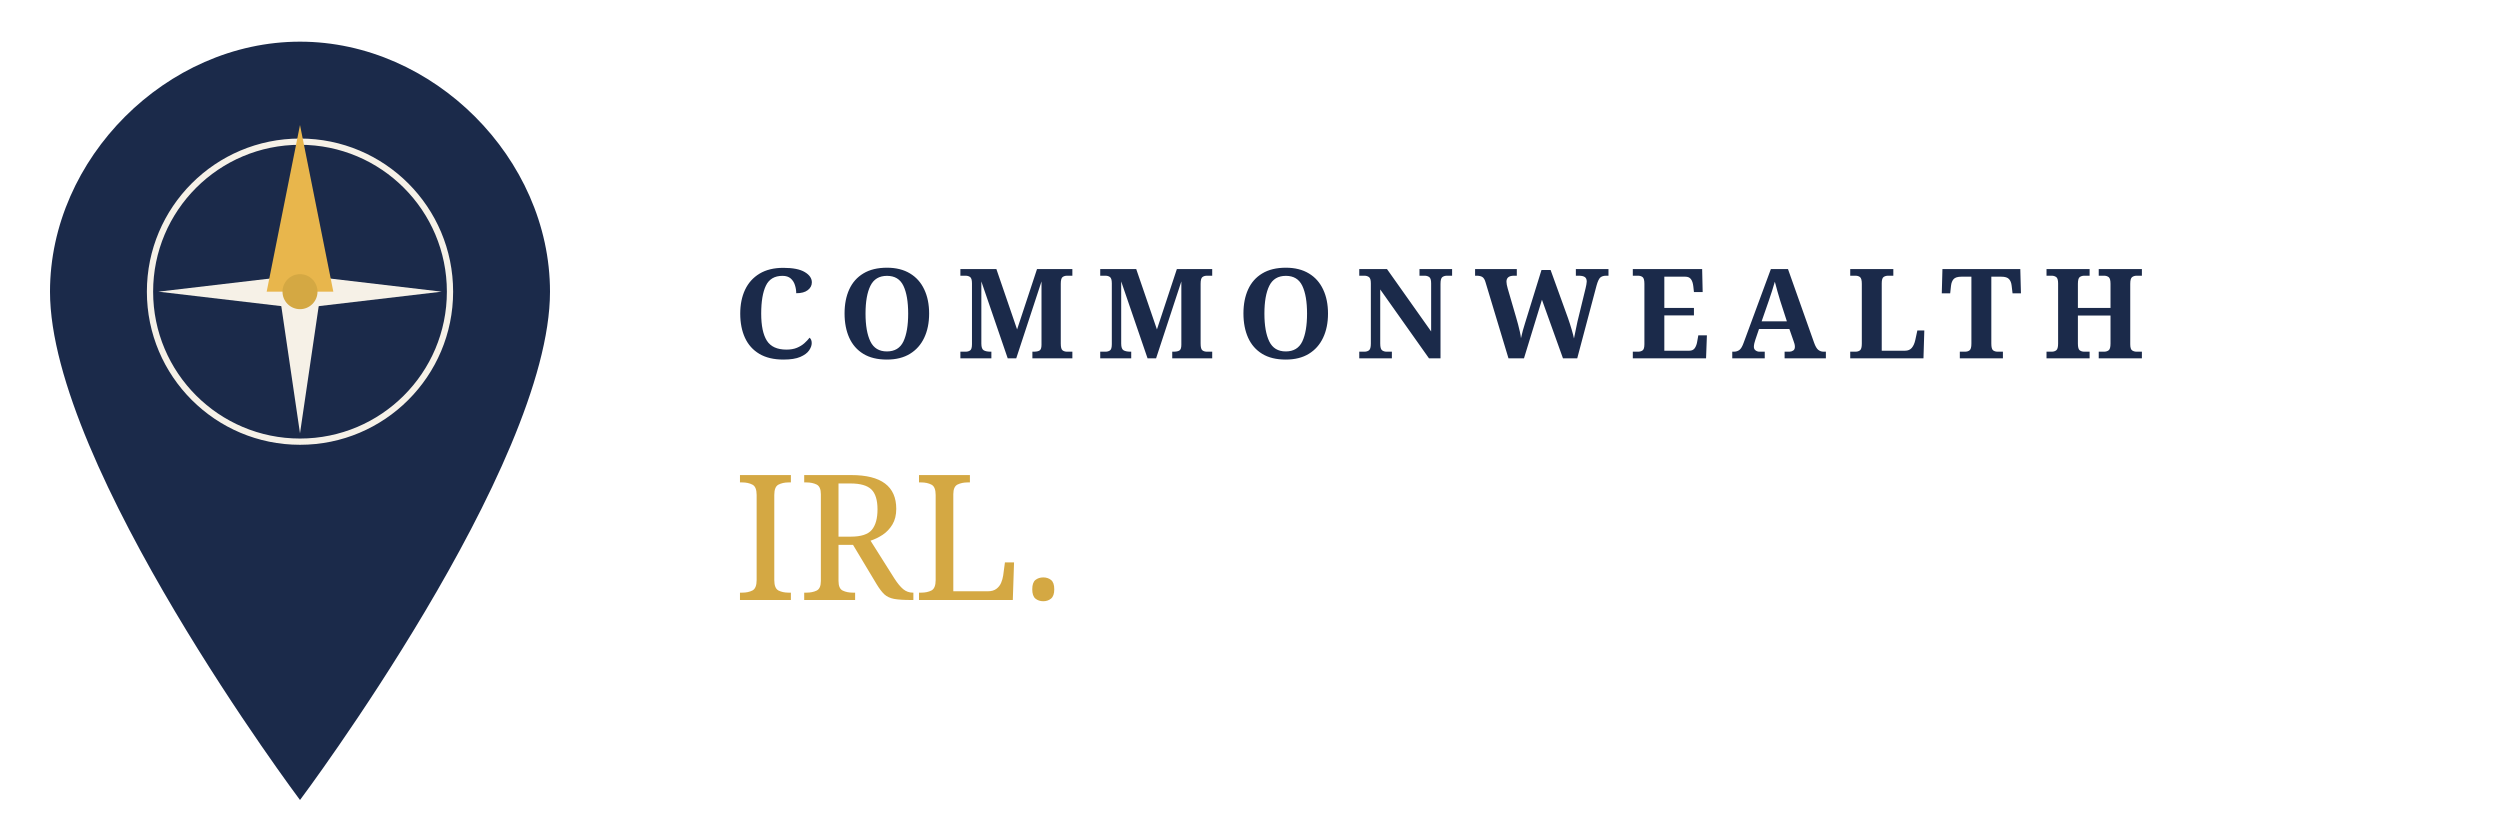
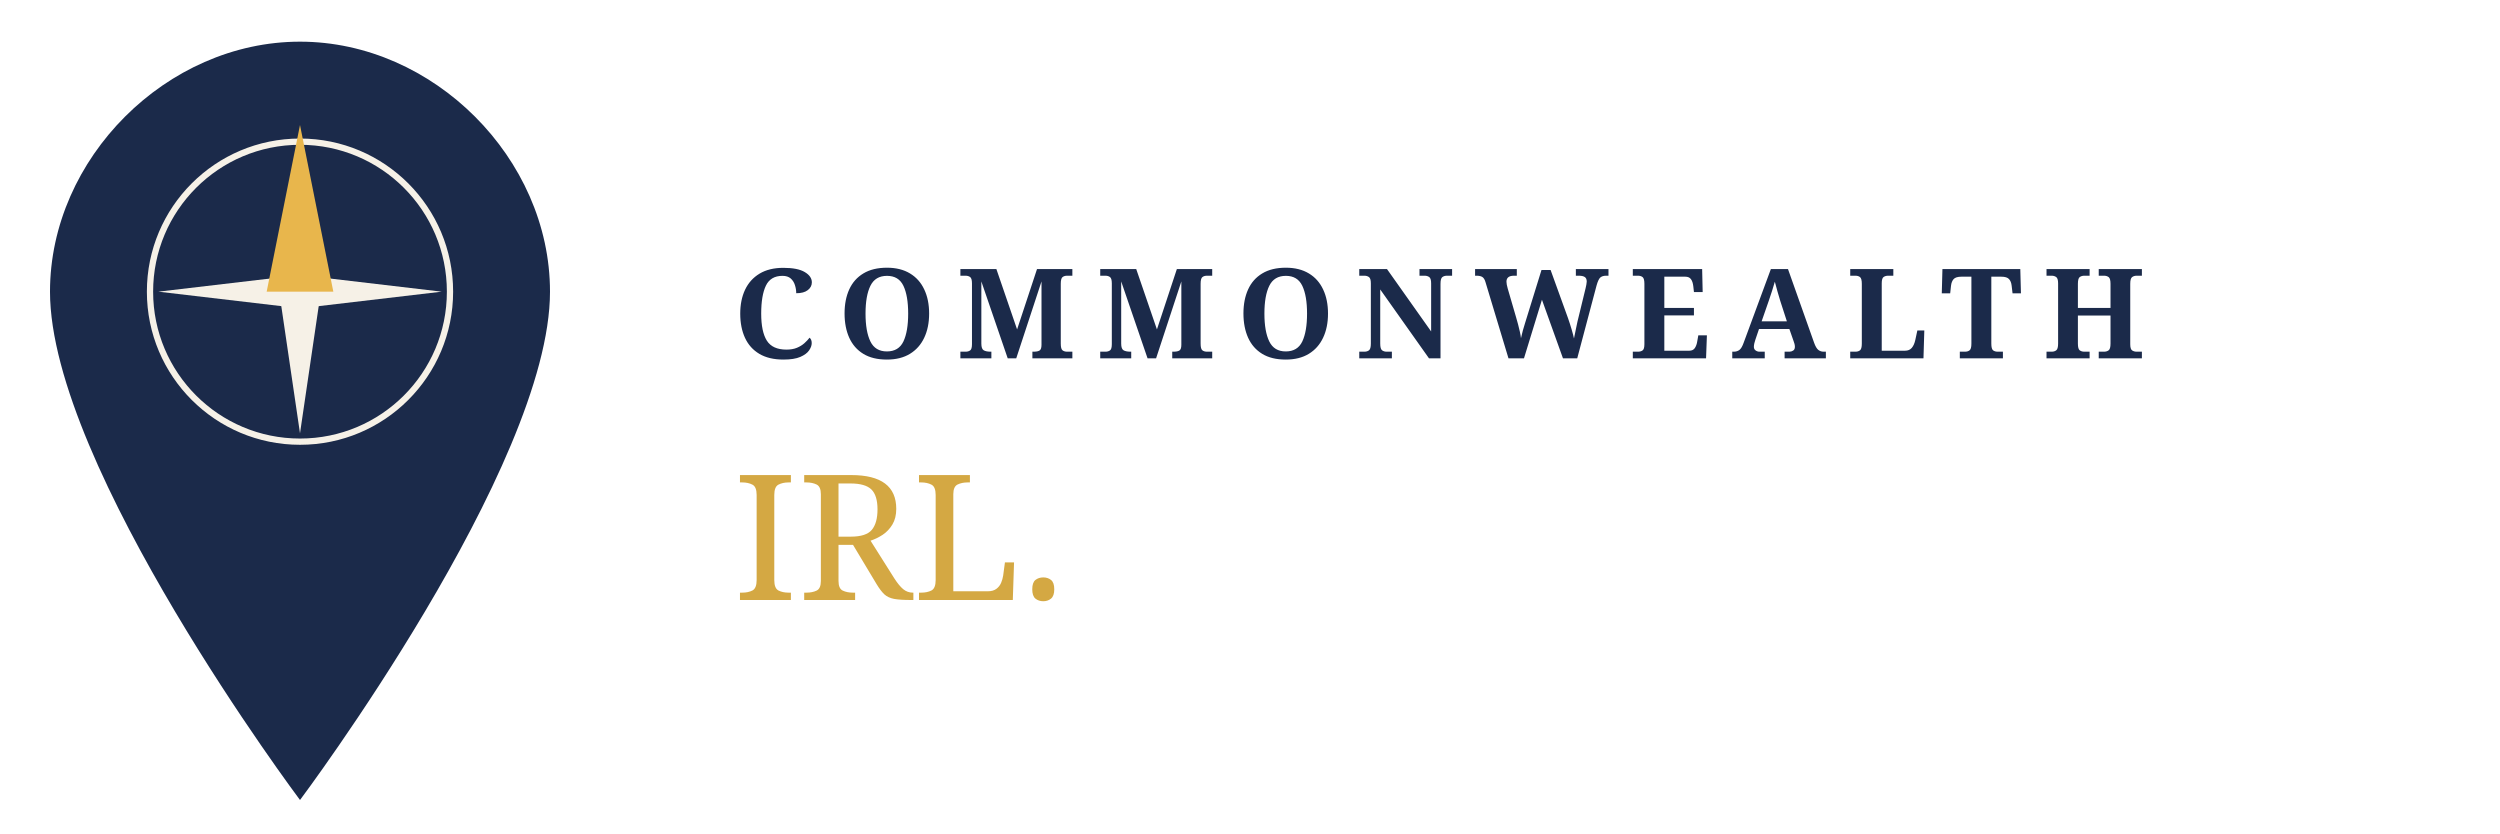
<svg xmlns="http://www.w3.org/2000/svg" viewBox="0 0 600 200">
  <path d="M72 10 C40 10 12 38 12 70 C12 112 72 192 72 192 S132 112 132 70 C132 38 104 10 72 10 Z" fill="#1B2A4A" />
  <circle cx="72" cy="70" r="36" fill="none" stroke="#F6F1E7" stroke-width="1.5" />
  <path d="M38 70 L72 74 L106 70 L72 66 Z" fill="#F6F1E7" />
  <path d="M72 104 L77 70 L67 70 Z" fill="#F6F1E7" />
  <path d="M72 30 L80 70 L64 70 Z" fill="#E8B64C" />
-   <circle cx="72" cy="70" r="4.2" fill="#D4A843" />
  <text x="176" y="86" font-family="Georgia, serif" font-size="30" font-weight="700" fill="#1B2A4A" letter-spacing="5">COMMONWEALTH</text>
  <text x="176" y="144" font-family="Georgia, serif" font-size="42" font-weight="400" fill="#D4A843">IRL.</text>
</svg>
